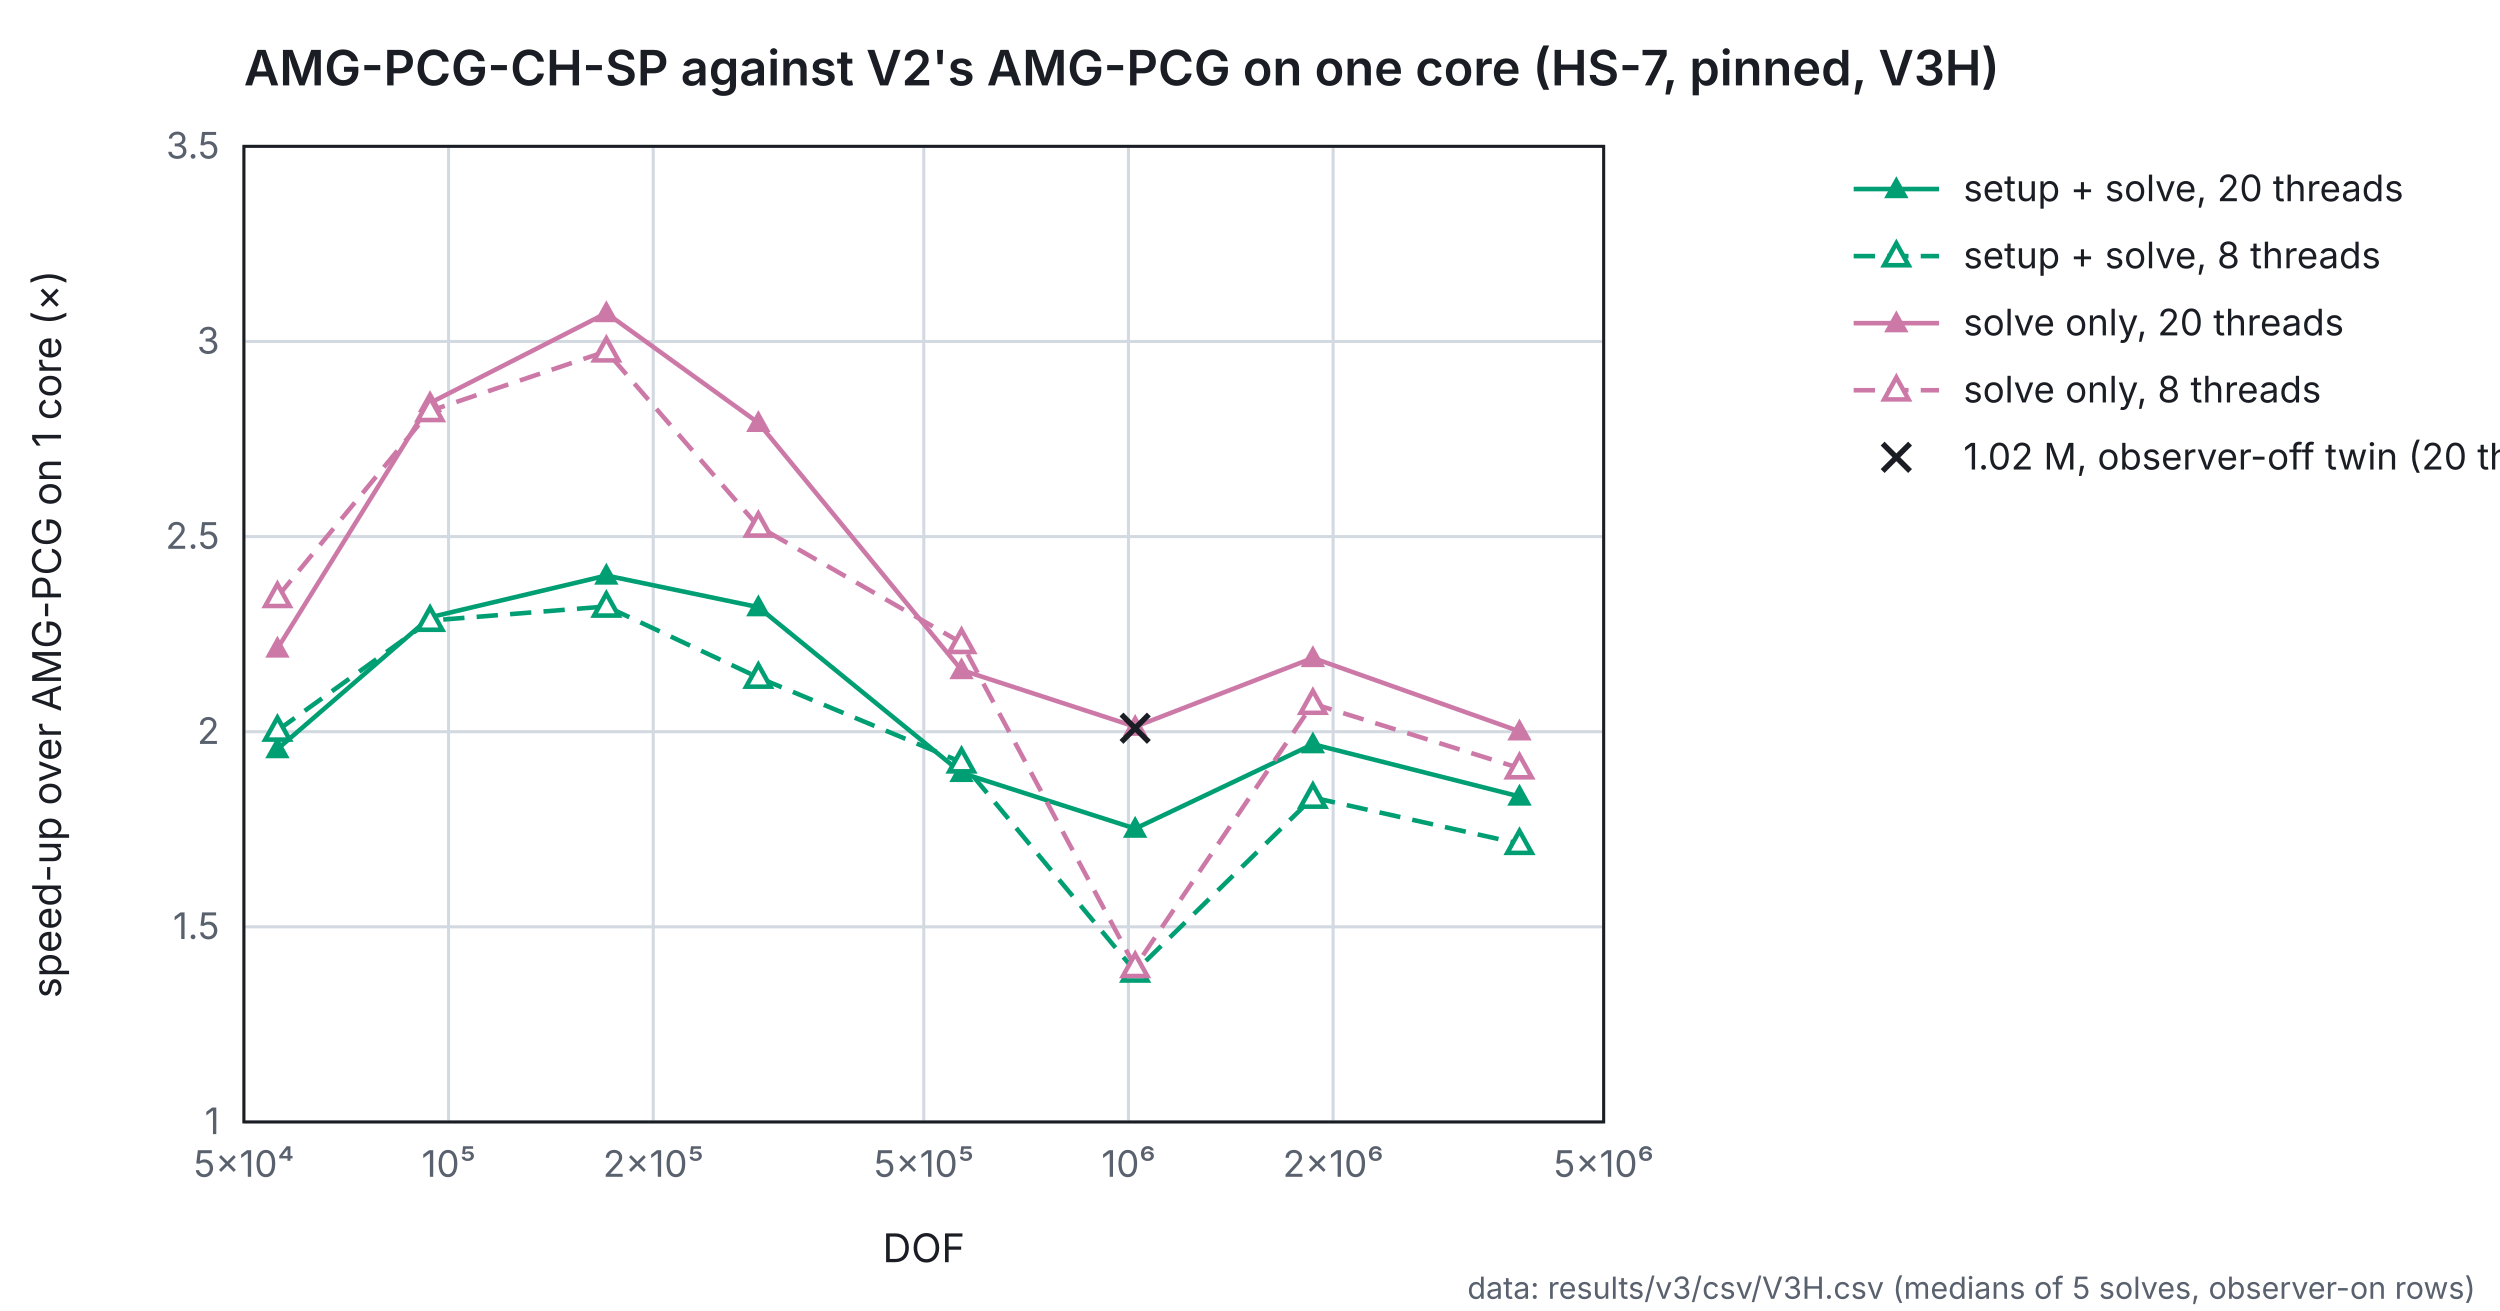
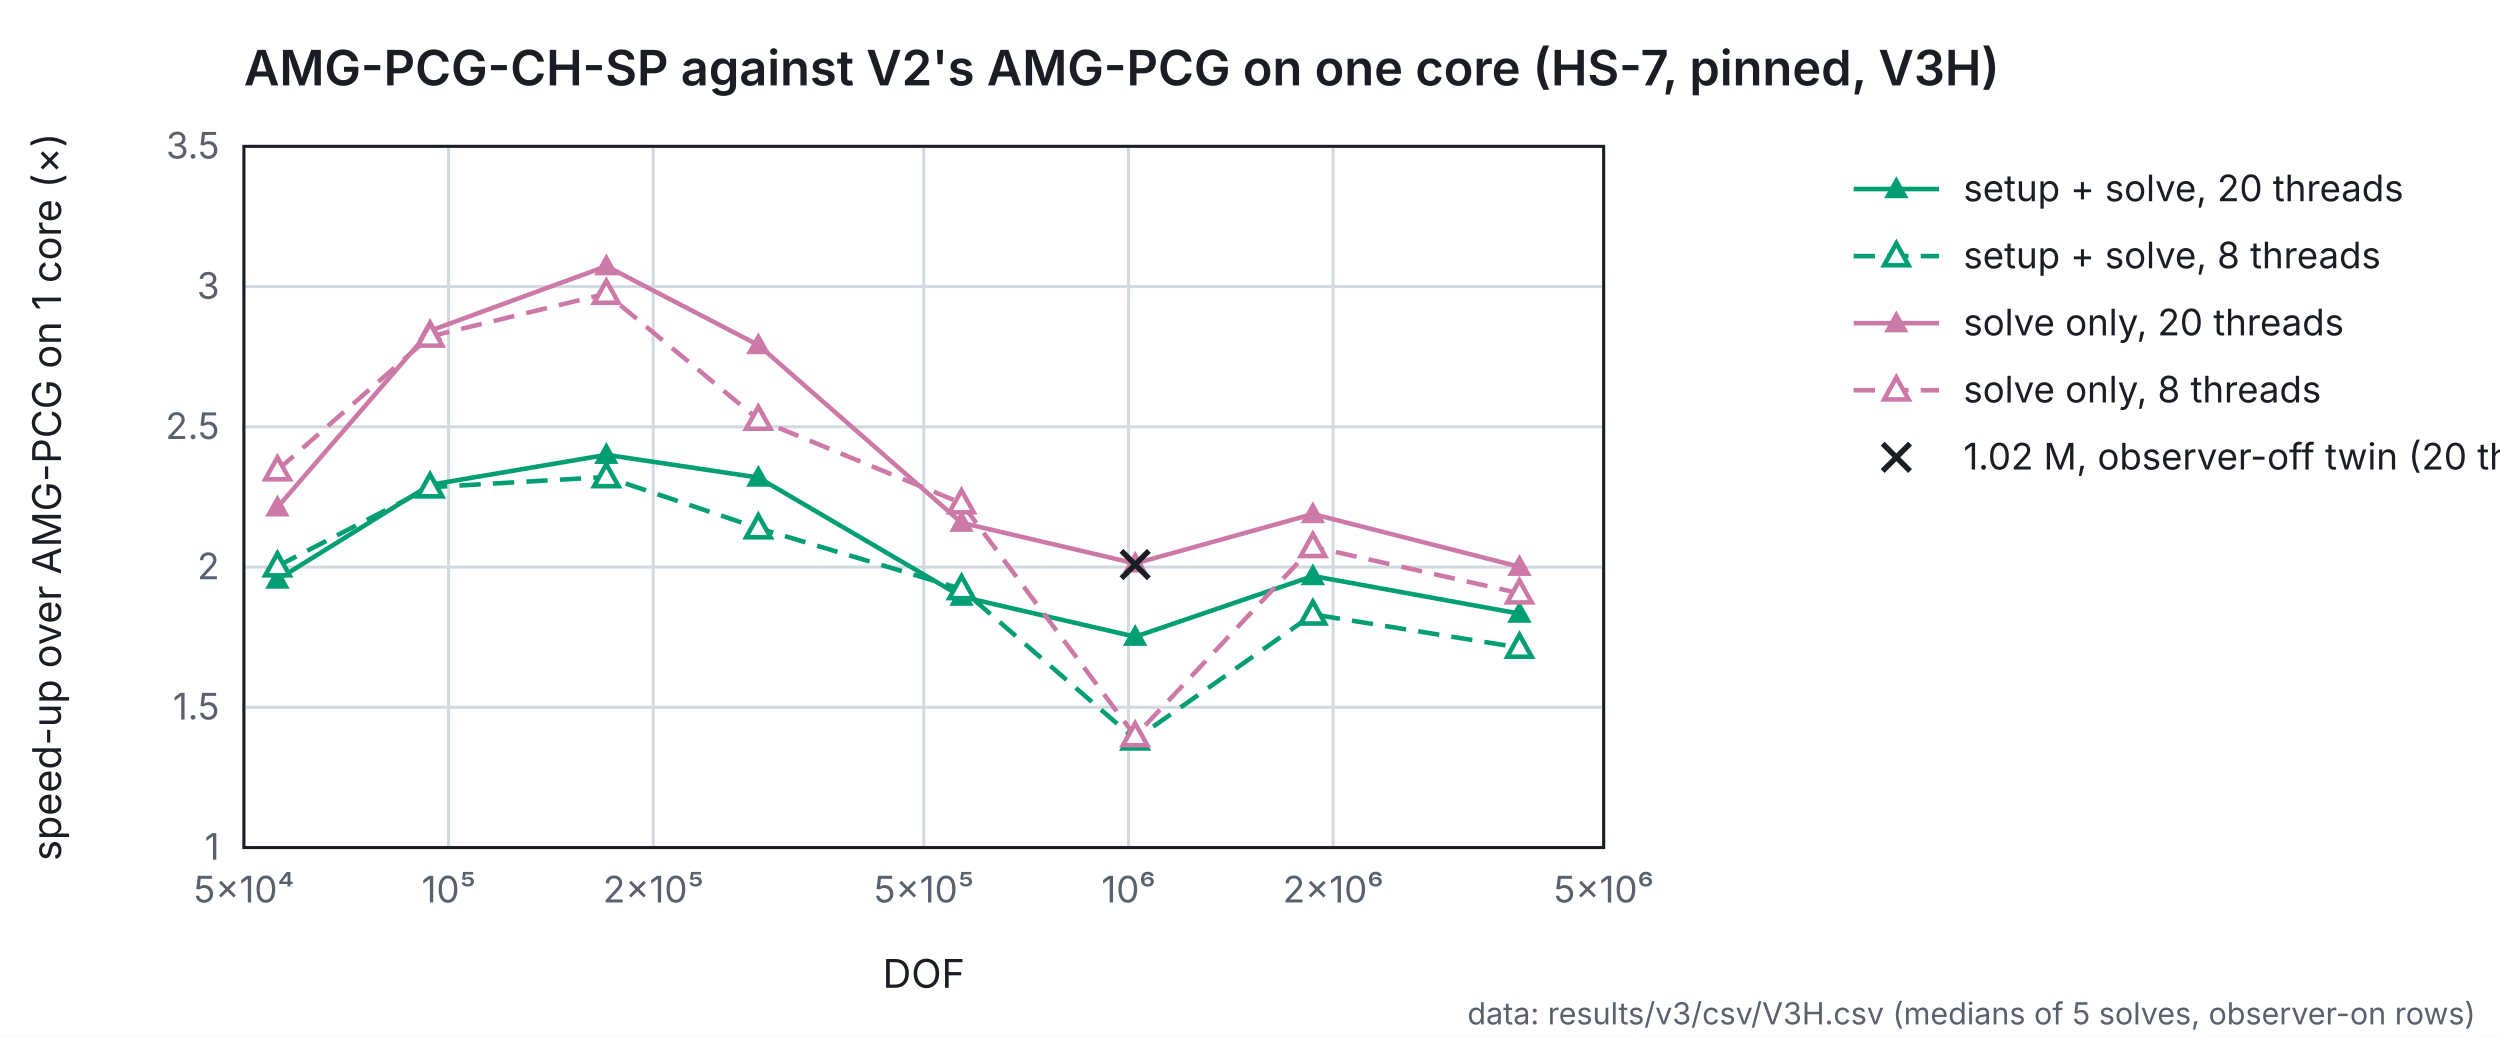
- <svg xmlns="http://www.w3.org/2000/svg" width="820" height="430" viewBox="0 0 820 430" font-family="Inter, 'Segoe UI', Arial, sans-serif">
+ <svg xmlns="http://www.w3.org/2000/svg" width="820" height="340" viewBox="0 0 820 340" font-family="Inter, 'Segoe UI', Arial, sans-serif">
  <rect width="100%" height="100%" fill="#FFFFFF" />
  <defs>
    <clipPath id="plot-area">
-       <rect x="80.00" y="48.00" width="446.00" height="320.00" />
+       <rect x="80.00" y="48.00" width="446.00" height="230.00" />
    </clipPath>
  </defs>
  <g stroke="#D3D9E1" stroke-width="1">
-     <line x1="80.00" y1="48.00" x2="80.00" y2="368.00" />
-     <line x1="147.13" y1="48.00" x2="147.13" y2="368.00" />
-     <line x1="214.26" y1="48.00" x2="214.26" y2="368.00" />
-     <line x1="303.00" y1="48.00" x2="303.00" y2="368.00" />
-     <line x1="370.13" y1="48.00" x2="370.13" y2="368.00" />
-     <line x1="437.26" y1="48.00" x2="437.26" y2="368.00" />
-     <line x1="526.00" y1="48.00" x2="526.00" y2="368.00" />
-     <line x1="80.00" y1="368.00" x2="526.00" y2="368.00" />
-     <line x1="80.00" y1="304.00" x2="526.00" y2="304.00" />
-     <line x1="80.00" y1="240.00" x2="526.00" y2="240.00" />
-     <line x1="80.00" y1="176.00" x2="526.00" y2="176.00" />
-     <line x1="80.00" y1="112.00" x2="526.00" y2="112.00" />
+     <line x1="80.00" y1="48.00" x2="80.00" y2="278.00" />
+     <line x1="147.13" y1="48.00" x2="147.13" y2="278.00" />
+     <line x1="214.26" y1="48.00" x2="214.26" y2="278.00" />
+     <line x1="303.00" y1="48.00" x2="303.00" y2="278.00" />
+     <line x1="370.13" y1="48.00" x2="370.13" y2="278.00" />
+     <line x1="437.26" y1="48.00" x2="437.26" y2="278.00" />
+     <line x1="526.00" y1="48.00" x2="526.00" y2="278.00" />
+     <line x1="80.00" y1="278.00" x2="526.00" y2="278.00" />
+     <line x1="80.00" y1="232.00" x2="526.00" y2="232.00" />
+     <line x1="80.00" y1="186.00" x2="526.00" y2="186.00" />
+     <line x1="80.00" y1="140.00" x2="526.00" y2="140.00" />
+     <line x1="80.00" y1="94.00" x2="526.00" y2="94.00" />
    <line x1="80.00" y1="48.00" x2="526.00" y2="48.00" />
  </g>
  <g font-size="12" fill="#59616E">
-     <text x="80.00" y="386.00" text-anchor="middle">5×10⁴</text>
-     <text x="147.13" y="386.00" text-anchor="middle">10⁵</text>
-     <text x="214.26" y="386.00" text-anchor="middle">2×10⁵</text>
-     <text x="303.00" y="386.00" text-anchor="middle">5×10⁵</text>
-     <text x="370.13" y="386.00" text-anchor="middle">10⁶</text>
-     <text x="437.26" y="386.00" text-anchor="middle">2×10⁶</text>
-     <text x="526.00" y="386.00" text-anchor="middle">5×10⁶</text>
-     <text x="72.00" y="372.00" text-anchor="end">1</text>
-     <text x="72.00" y="308.00" text-anchor="end">1.5</text>
-     <text x="72.00" y="244.00" text-anchor="end">2</text>
-     <text x="72.00" y="180.00" text-anchor="end">2.5</text>
-     <text x="72.00" y="116.00" text-anchor="end">3</text>
+     <text x="80.00" y="296.00" text-anchor="middle">5×10⁴</text>
+     <text x="147.13" y="296.00" text-anchor="middle">10⁵</text>
+     <text x="214.26" y="296.00" text-anchor="middle">2×10⁵</text>
+     <text x="303.00" y="296.00" text-anchor="middle">5×10⁵</text>
+     <text x="370.13" y="296.00" text-anchor="middle">10⁶</text>
+     <text x="437.26" y="296.00" text-anchor="middle">2×10⁶</text>
+     <text x="526.00" y="296.00" text-anchor="middle">5×10⁶</text>
+     <text x="72.00" y="282.00" text-anchor="end">1</text>
+     <text x="72.00" y="236.00" text-anchor="end">1.5</text>
+     <text x="72.00" y="190.00" text-anchor="end">2</text>
+     <text x="72.00" y="144.00" text-anchor="end">2.5</text>
+     <text x="72.00" y="98.00" text-anchor="end">3</text>
    <text x="72.00" y="52.00" text-anchor="end">3.5</text>
  </g>
-   <rect x="80.00" y="48.00" width="446.00" height="320.00" fill="none" stroke="#1A1E24" stroke-width="1" />
+   <rect x="80.00" y="48.00" width="446.00" height="230.00" fill="none" stroke="#1A1E24" stroke-width="1" />
  <text x="80.00" y="28" font-size="16" font-weight="600" fill="#1A1E24">AMG-PCG-CH-SP against V2's AMG-PCG on one core (HS-7, pinned, V3H)</text>
-   <text x="303.00" y="414.00" font-size="13" text-anchor="middle" fill="#1A1E24">DOF</text>
-   <text transform="translate(20 208.00) rotate(-90)" font-size="13" text-anchor="middle" fill="#1A1E24">speed-up over AMG-PCG on 1 core (×)</text>
+   <text x="303.00" y="324.00" font-size="13" text-anchor="middle" fill="#1A1E24">DOF</text>
+   <text transform="translate(20 163.00) rotate(-90)" font-size="13" text-anchor="middle" fill="#1A1E24">speed-up over AMG-PCG on 1 core (×)</text>
  <g clip-path="url(#plot-area)">
-     <polyline fill="none" stroke="#009E73" stroke-width="1.50" stroke-linejoin="round" points="91.00,245.71 141.06,202.47 198.88,188.77 248.74,199.15 315.38,253.51 372.33,271.79 430.63,244.10 498.39,261.25" />
-     <polygon points="91.00,241.51 95.00,248.71 87.00,248.71" fill="#009E73" />
-     <polygon points="141.06,198.27 145.06,205.47 137.06,205.47" fill="#009E73" />
-     <polygon points="198.88,184.57 202.88,191.77 194.88,191.77" fill="#009E73" />
-     <polygon points="248.74,194.95 252.74,202.15 244.74,202.15" fill="#009E73" />
-     <polygon points="315.38,249.31 319.38,256.51 311.38,256.51" fill="#009E73" />
-     <polygon points="372.33,267.59 376.33,274.79 368.33,274.79" fill="#009E73" />
-     <polygon points="430.63,239.90 434.63,247.10 426.63,247.10" fill="#009E73" />
-     <polygon points="498.39,257.05 502.39,264.25 494.39,264.25" fill="#009E73" />
-     <polyline fill="none" stroke="#009E73" stroke-width="1.50" stroke-linejoin="round" stroke-dasharray="7 4" points="91.00,239.59 141.06,203.56 198.88,198.91 248.74,222.23 315.38,250.01 372.33,318.60 430.63,261.59 498.39,276.74" />
-     <polygon points="91.00,235.39 95.00,242.59 87.00,242.59" fill="#FFFFFF" stroke="#009E73" stroke-width="1.5" />
-     <polygon points="141.06,199.36 145.06,206.56 137.06,206.56" fill="#FFFFFF" stroke="#009E73" stroke-width="1.5" />
-     <polygon points="198.88,194.71 202.88,201.91 194.88,201.91" fill="#FFFFFF" stroke="#009E73" stroke-width="1.5" />
-     <polygon points="248.74,218.03 252.74,225.23 244.74,225.23" fill="#FFFFFF" stroke="#009E73" stroke-width="1.5" />
-     <polygon points="315.38,245.81 319.38,253.01 311.38,253.01" fill="#FFFFFF" stroke="#009E73" stroke-width="1.5" />
-     <polygon points="372.33,314.40 376.33,321.60 368.33,321.60" fill="#FFFFFF" stroke="#009E73" stroke-width="1.5" />
-     <polygon points="430.63,257.39 434.63,264.59 426.63,264.59" fill="#FFFFFF" stroke="#009E73" stroke-width="1.5" />
-     <polygon points="498.39,272.54 502.39,279.74 494.39,279.74" fill="#FFFFFF" stroke="#009E73" stroke-width="1.5" />
-     <polyline fill="none" stroke="#CC79A7" stroke-width="1.50" stroke-linejoin="round" points="91.00,212.71 141.06,132.16 198.88,102.69 248.74,138.69 315.38,219.77 372.33,238.36 430.63,215.81 498.39,239.88" />
-     <polygon points="91.00,208.51 95.00,215.71 87.00,215.71" fill="#CC79A7" />
-     <polygon points="141.06,127.96 145.06,135.16 137.06,135.16" fill="#CC79A7" />
-     <polygon points="198.88,98.49 202.88,105.69 194.88,105.69" fill="#CC79A7" />
-     <polygon points="248.74,134.49 252.74,141.69 244.74,141.69" fill="#CC79A7" />
-     <polygon points="315.38,215.57 319.38,222.77 311.38,222.77" fill="#CC79A7" />
-     <polygon points="372.33,234.16 376.33,241.36 368.33,241.36" fill="#CC79A7" />
-     <polygon points="430.63,211.61 434.63,218.81 426.63,218.81" fill="#CC79A7" />
-     <polygon points="498.39,235.68 502.39,242.88 494.39,242.88" fill="#CC79A7" />
-     <polyline fill="none" stroke="#CC79A7" stroke-width="1.50" stroke-linejoin="round" stroke-dasharray="7 4" points="91.00,195.77 141.06,134.77 198.88,115.21 248.74,172.67 315.38,210.85 372.33,317.13 430.63,230.80 498.39,251.95" />
-     <polygon points="91.00,191.57 95.00,198.77 87.00,198.77" fill="#FFFFFF" stroke="#CC79A7" stroke-width="1.5" />
-     <polygon points="141.06,130.57 145.06,137.77 137.06,137.77" fill="#FFFFFF" stroke="#CC79A7" stroke-width="1.5" />
-     <polygon points="198.88,111.01 202.88,118.21 194.88,118.21" fill="#FFFFFF" stroke="#CC79A7" stroke-width="1.5" />
-     <polygon points="248.74,168.47 252.74,175.67 244.74,175.67" fill="#FFFFFF" stroke="#CC79A7" stroke-width="1.5" />
-     <polygon points="315.38,206.65 319.38,213.85 311.38,213.85" fill="#FFFFFF" stroke="#CC79A7" stroke-width="1.5" />
-     <polygon points="372.33,312.93 376.33,320.13 368.33,320.13" fill="#FFFFFF" stroke="#CC79A7" stroke-width="1.5" />
-     <polygon points="430.63,226.60 434.63,233.80 426.63,233.80" fill="#FFFFFF" stroke="#CC79A7" stroke-width="1.5" />
-     <polygon points="498.39,247.75 502.39,254.95 494.39,254.95" fill="#FFFFFF" stroke="#CC79A7" stroke-width="1.5" />
-     <path d="M367.83 234.36 L376.83 243.36 M367.83 243.36 L376.83 234.36" stroke="#1A1E24" stroke-width="1.8" />
+     <polyline fill="none" stroke="#009E73" stroke-width="1.50" stroke-linejoin="round" points="91.00,190.10 141.06,159.03 198.88,149.18 248.74,156.64 315.38,195.71 372.33,208.85 430.63,188.94 498.39,201.28" />
+     <polygon points="91.00,185.90 95.00,193.10 87.00,193.10" fill="#009E73" />
+     <polygon points="141.06,154.83 145.06,162.03 137.06,162.03" fill="#009E73" />
+     <polygon points="198.88,144.98 202.88,152.18 194.88,152.18" fill="#009E73" />
+     <polygon points="248.74,152.44 252.74,159.64 244.74,159.64" fill="#009E73" />
+     <polygon points="315.38,191.51 319.38,198.71 311.38,198.71" fill="#009E73" />
+     <polygon points="372.33,204.65 376.33,211.85 368.33,211.85" fill="#009E73" />
+     <polygon points="430.63,184.74 434.63,191.94 426.63,191.94" fill="#009E73" />
+     <polygon points="498.39,197.08 502.39,204.28 494.39,204.28" fill="#009E73" />
+     <polyline fill="none" stroke="#009E73" stroke-width="1.50" stroke-linejoin="round" stroke-dasharray="7 4" points="91.00,185.71 141.06,159.81 198.88,156.46 248.74,173.23 315.38,193.19 372.33,242.49 430.63,201.52 498.39,212.41" />
+     <polygon points="91.00,181.51 95.00,188.71 87.00,188.71" fill="#FFFFFF" stroke="#009E73" stroke-width="1.5" />
+     <polygon points="141.06,155.61 145.06,162.81 137.06,162.81" fill="#FFFFFF" stroke="#009E73" stroke-width="1.5" />
+     <polygon points="198.88,152.26 202.88,159.46 194.88,159.46" fill="#FFFFFF" stroke="#009E73" stroke-width="1.5" />
+     <polygon points="248.74,169.03 252.74,176.23 244.74,176.23" fill="#FFFFFF" stroke="#009E73" stroke-width="1.5" />
+     <polygon points="315.38,188.99 319.38,196.19 311.38,196.19" fill="#FFFFFF" stroke="#009E73" stroke-width="1.5" />
+     <polygon points="372.33,238.29 376.33,245.49 368.33,245.49" fill="#FFFFFF" stroke="#009E73" stroke-width="1.5" />
+     <polygon points="430.63,197.32 434.63,204.52 426.63,204.52" fill="#FFFFFF" stroke="#009E73" stroke-width="1.5" />
+     <polygon points="498.39,208.21 502.39,215.41 494.39,215.41" fill="#FFFFFF" stroke="#009E73" stroke-width="1.5" />
+     <polyline fill="none" stroke="#CC79A7" stroke-width="1.50" stroke-linejoin="round" points="91.00,166.39 141.06,108.49 198.88,87.31 248.74,113.18 315.38,171.46 372.33,184.82 430.63,168.61 498.39,185.91" />
+     <polygon points="91.00,162.19 95.00,169.39 87.00,169.39" fill="#CC79A7" />
+     <polygon points="141.06,104.29 145.06,111.49 137.06,111.49" fill="#CC79A7" />
+     <polygon points="198.88,83.11 202.88,90.31 194.88,90.31" fill="#CC79A7" />
+     <polygon points="248.74,108.98 252.74,116.18 244.74,116.18" fill="#CC79A7" />
+     <polygon points="315.38,167.26 319.38,174.46 311.38,174.46" fill="#CC79A7" />
+     <polygon points="372.33,180.62 376.33,187.82 368.33,187.82" fill="#CC79A7" />
+     <polygon points="430.63,164.41 434.63,171.61 426.63,171.61" fill="#CC79A7" />
+     <polygon points="498.39,181.71 502.39,188.91 494.39,188.91" fill="#CC79A7" />
+     <polyline fill="none" stroke="#CC79A7" stroke-width="1.50" stroke-linejoin="round" stroke-dasharray="7 4" points="91.00,154.21 141.06,110.36 198.88,96.31 248.74,137.61 315.38,165.05 372.33,241.44 430.63,179.38 498.39,194.59" />
+     <polygon points="91.00,150.01 95.00,157.21 87.00,157.21" fill="#FFFFFF" stroke="#CC79A7" stroke-width="1.5" />
+     <polygon points="141.06,106.16 145.06,113.36 137.06,113.36" fill="#FFFFFF" stroke="#CC79A7" stroke-width="1.5" />
+     <polygon points="198.88,92.11 202.88,99.31 194.88,99.31" fill="#FFFFFF" stroke="#CC79A7" stroke-width="1.5" />
+     <polygon points="248.74,133.41 252.74,140.61 244.74,140.61" fill="#FFFFFF" stroke="#CC79A7" stroke-width="1.5" />
+     <polygon points="315.38,160.85 319.38,168.05 311.38,168.05" fill="#FFFFFF" stroke="#CC79A7" stroke-width="1.5" />
+     <polygon points="372.33,237.24 376.33,244.44 368.33,244.44" fill="#FFFFFF" stroke="#CC79A7" stroke-width="1.5" />
+     <polygon points="430.63,175.18 434.63,182.38 426.63,182.38" fill="#FFFFFF" stroke="#CC79A7" stroke-width="1.5" />
+     <polygon points="498.39,190.39 502.39,197.59 494.39,197.59" fill="#FFFFFF" stroke="#CC79A7" stroke-width="1.5" />
+     <path d="M367.83 180.68 L376.83 189.68 M367.83 189.68 L376.83 180.68" stroke="#1A1E24" stroke-width="1.8" />
  </g>
-   <text x="812.00" y="426.00" font-size="10" text-anchor="end" fill="#59616E">data: results/v3/csv/V3H.csv (medians of 5 solves, observer-on rows)</text>
+   <text x="812.00" y="336.00" font-size="10" text-anchor="end" fill="#59616E">data: results/v3/csv/V3H.csv (medians of 5 solves, observer-on rows)</text>
  <g font-size="12" fill="#1A1E24">
    <line x1="608.00" y1="62.00" x2="636.00" y2="62.00" fill="none" stroke="#009E73" stroke-width="1.50" stroke-linejoin="round" />
    <polygon points="622.00,57.80 626.00,65.00 618.00,65.00" fill="#009E73" />
    <text x="644.00" y="66.00">setup + solve, 20 threads</text>
    <line x1="608.00" y1="84.00" x2="636.00" y2="84.00" fill="none" stroke="#009E73" stroke-width="1.50" stroke-linejoin="round" stroke-dasharray="7 4" />
    <polygon points="622.00,79.80 626.00,87.00 618.00,87.00" fill="#FFFFFF" stroke="#009E73" stroke-width="1.5" />
    <text x="644.00" y="88.00">setup + solve, 8 threads</text>
    <line x1="608.00" y1="106.00" x2="636.00" y2="106.00" fill="none" stroke="#CC79A7" stroke-width="1.50" stroke-linejoin="round" />
    <polygon points="622.00,101.80 626.00,109.00 618.00,109.00" fill="#CC79A7" />
    <text x="644.00" y="110.00">solve only, 20 threads</text>
    <line x1="608.00" y1="128.00" x2="636.00" y2="128.00" fill="none" stroke="#CC79A7" stroke-width="1.50" stroke-linejoin="round" stroke-dasharray="7 4" />
    <polygon points="622.00,123.80 626.00,131.00 618.00,131.00" fill="#FFFFFF" stroke="#CC79A7" stroke-width="1.5" />
    <text x="644.00" y="132.00">solve only, 8 threads</text>
    <path d="M617.50 145.50 L626.50 154.50 M617.50 154.50 L626.50 145.50" stroke="#1A1E24" stroke-width="1.8" />
    <text x="644.00" y="154.00">1.02 M, observer-off twin (20 thr)</text>
  </g>
</svg>
